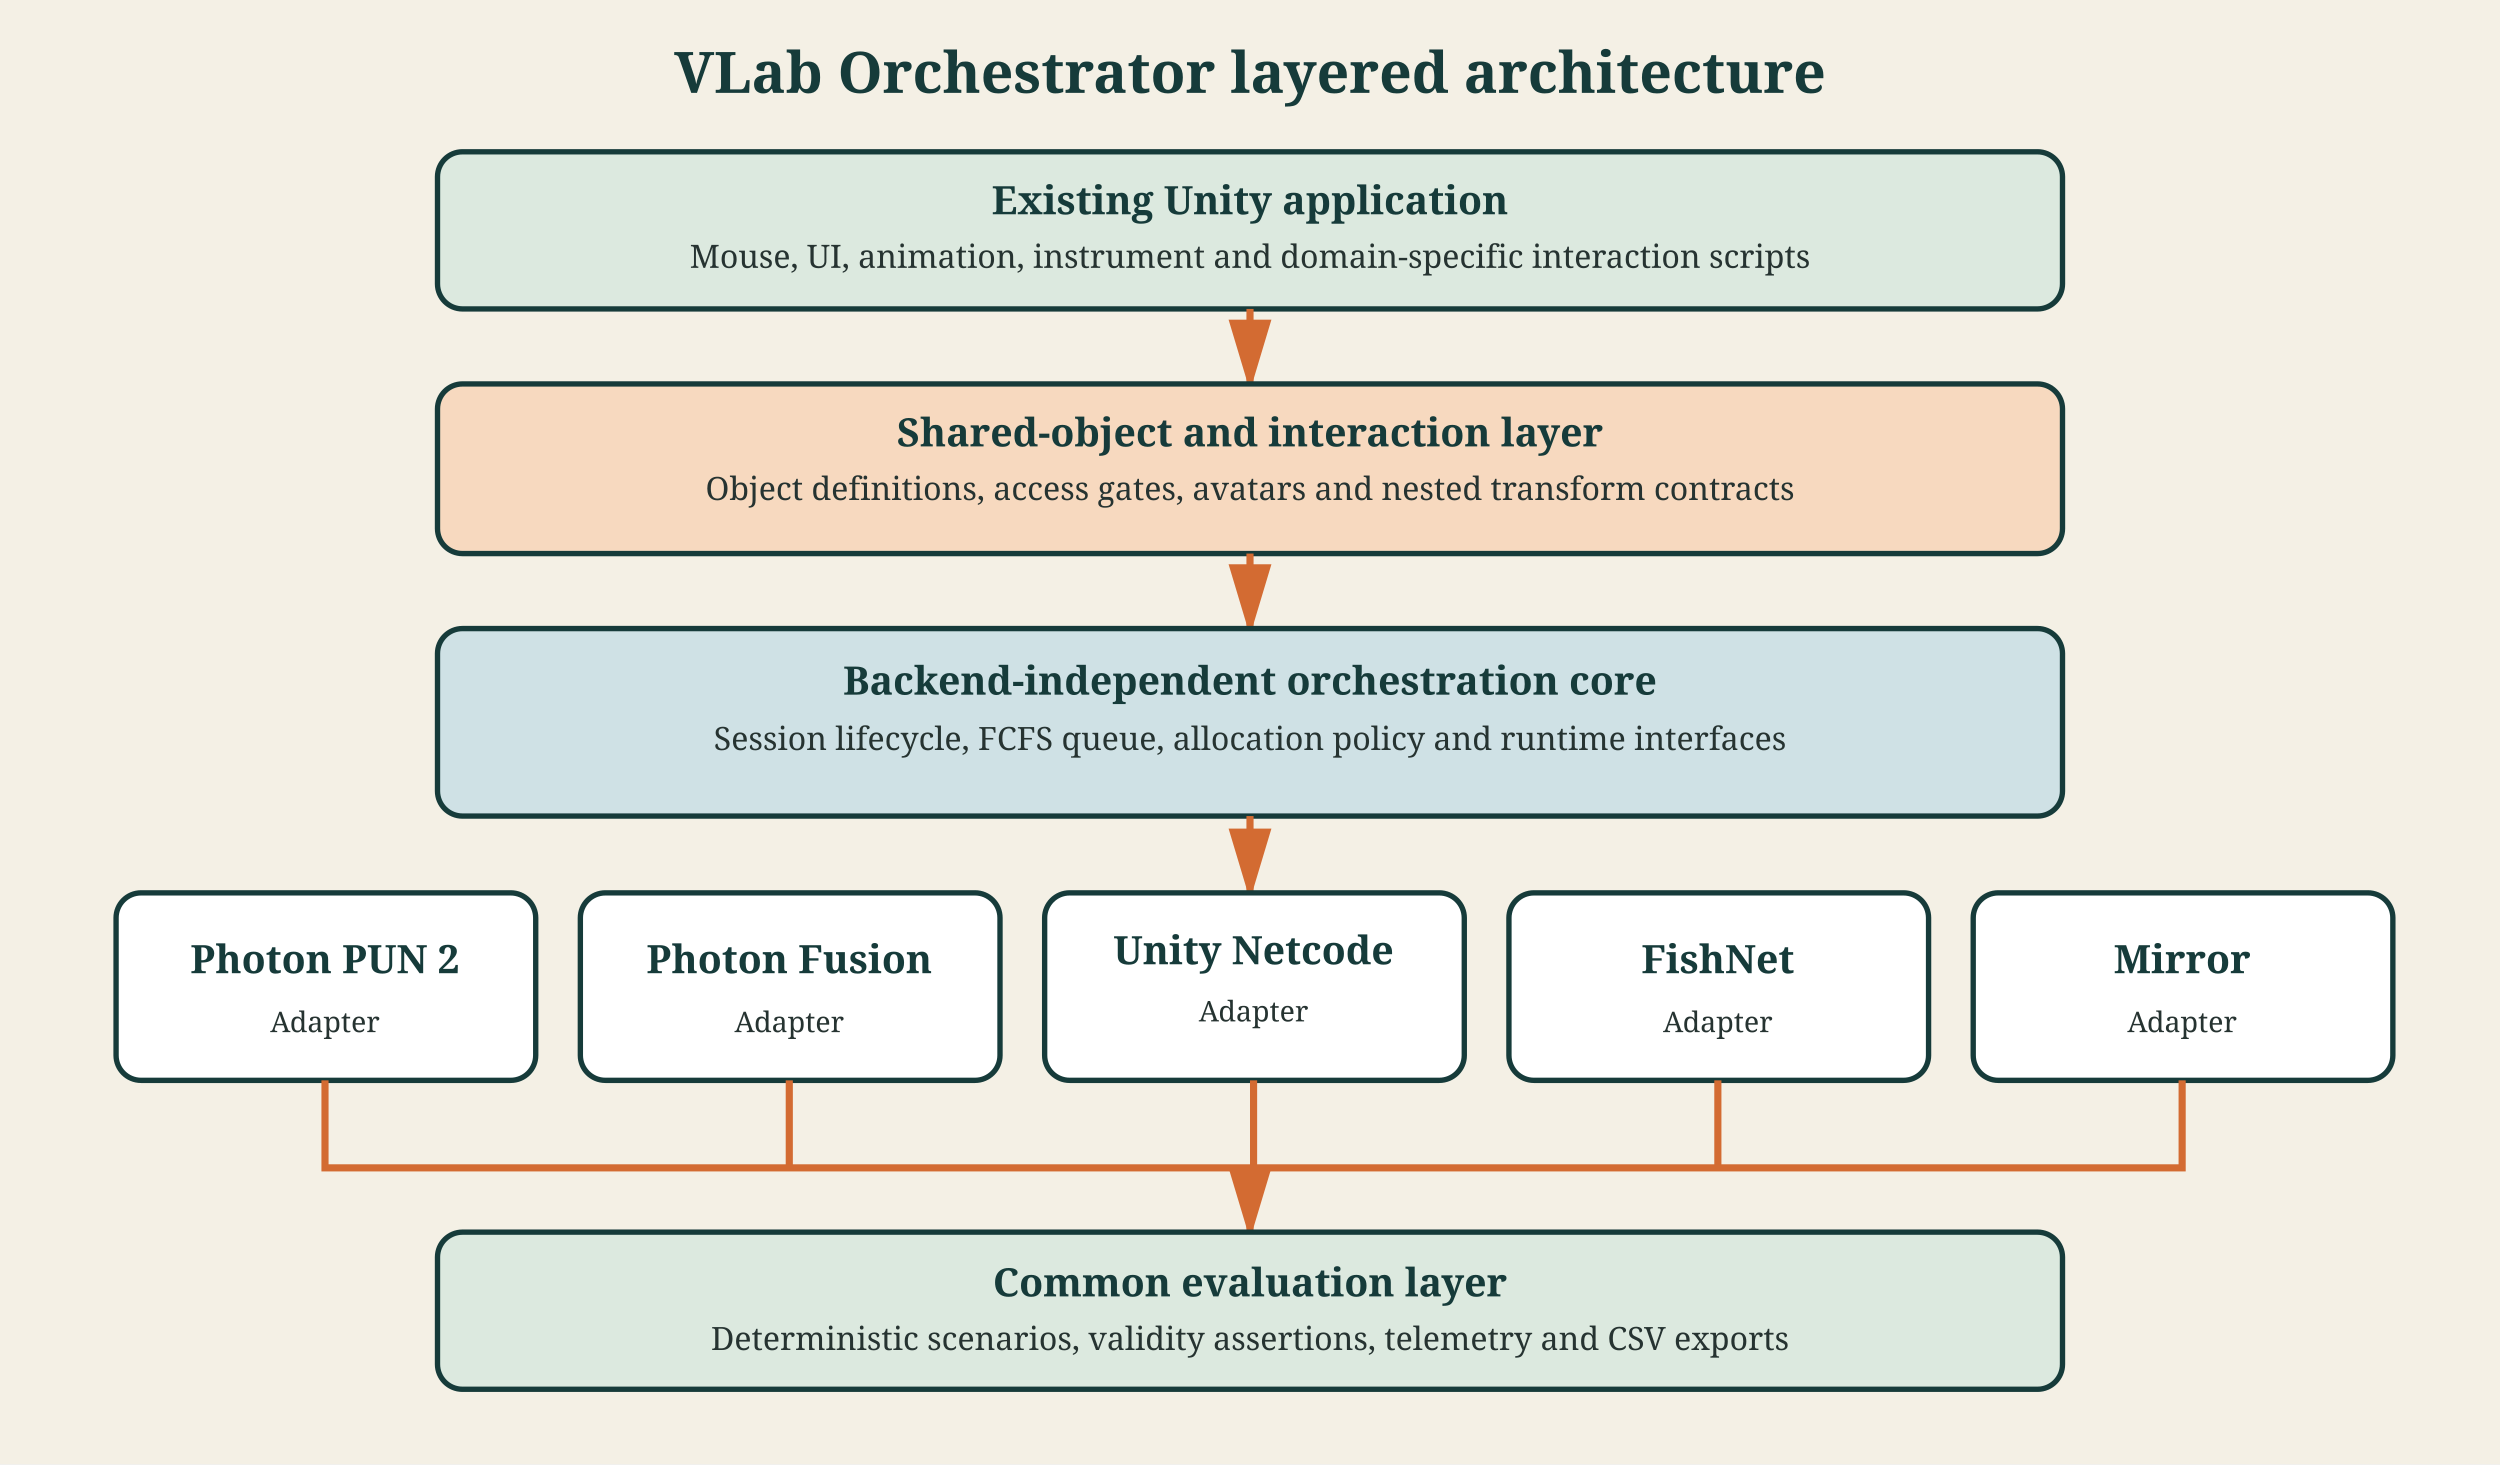
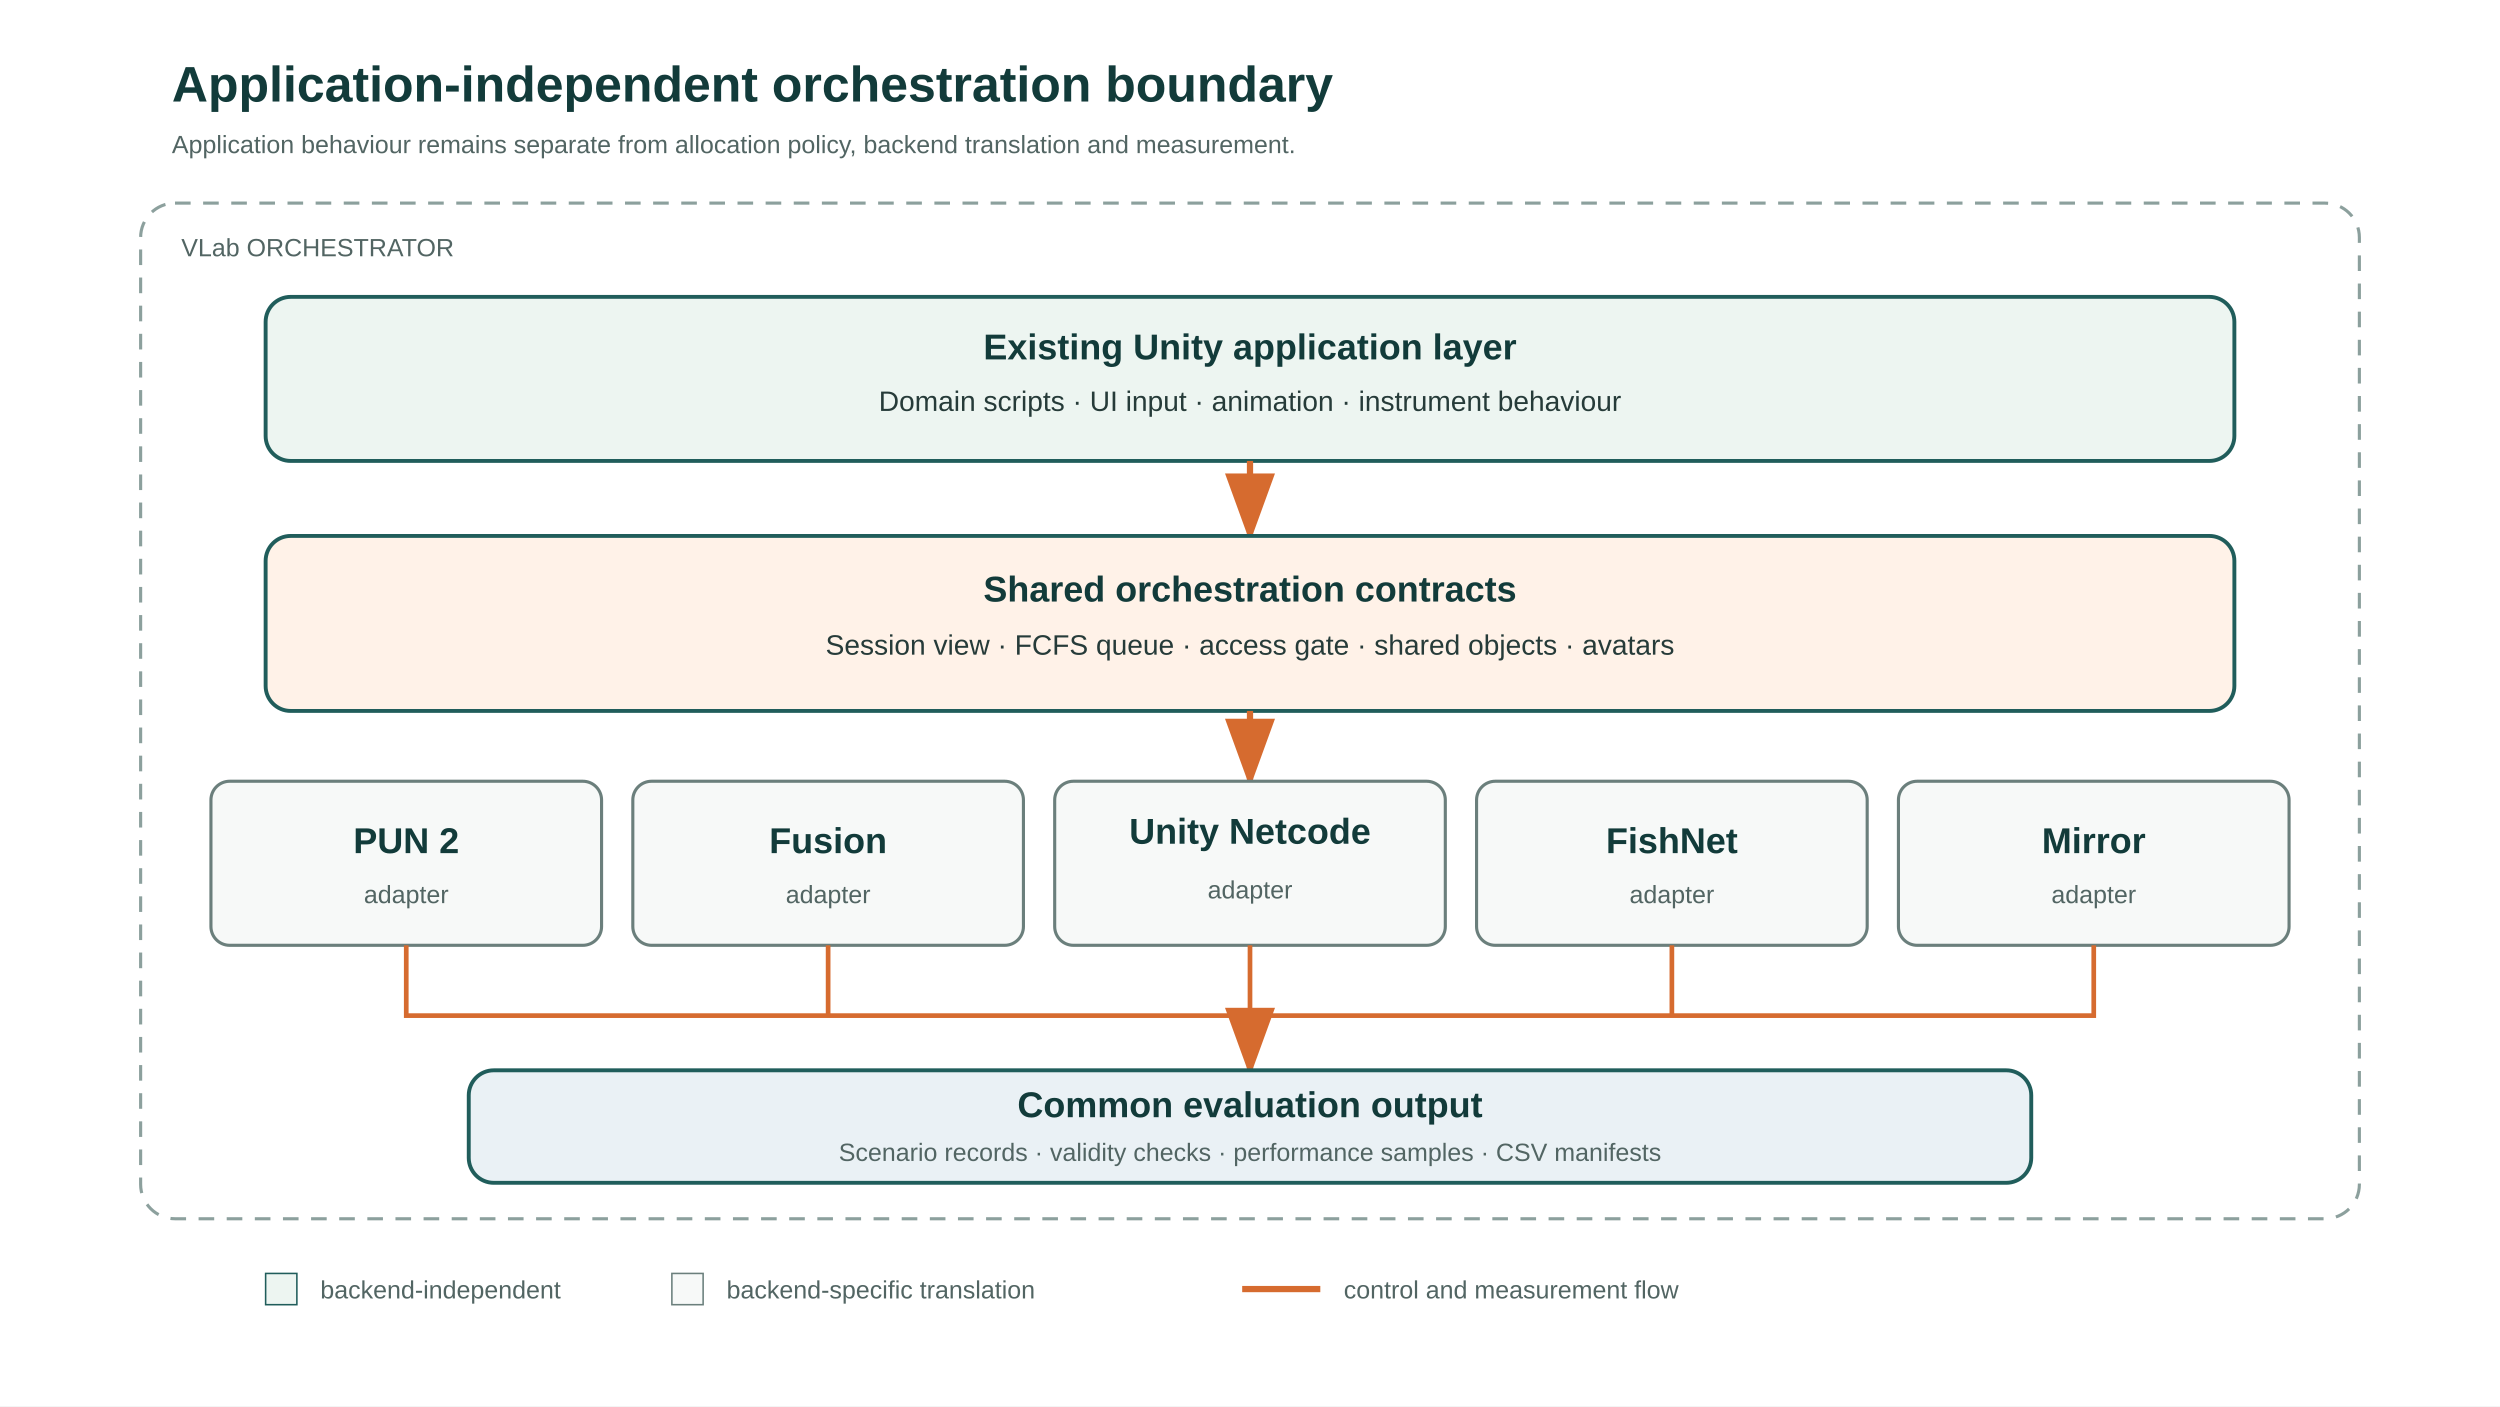
- <svg xmlns="http://www.w3.org/2000/svg" width="1400" height="820" viewBox="0 0 1400 820">
+ <svg xmlns="http://www.w3.org/2000/svg" width="1600" height="900" viewBox="0 0 1600 900">
  <defs>
    <style>
-       .title { font: 700 32px Georgia, serif; fill: #163b3a; }
-       .label { font: 700 22px Georgia, serif; fill: #163b3a; }
-       .body { font: 18px Georgia, serif; fill: #263331; }
-       .small { font: 16px Georgia, serif; fill: #263331; }
-       .box { stroke: #163b3a; stroke-width: 3; rx: 14; }
-       .arrow { stroke: #d36b32; stroke-width: 4; fill: none; marker-end: url(#head); }
+       .h1 { font: 700 32px Arial, sans-serif; fill: #123b3a; }
+       .h2 { font: 700 23px Arial, sans-serif; fill: #123b3a; }
+       .body { font: 18px Arial, sans-serif; fill: #263b39; }
+       .small { font: 16px Arial, sans-serif; fill: #526563; }
+       .layer { stroke: #205d5b; stroke-width: 2.5; rx: 16; }
+       .adapter { stroke: #6b7f7c; stroke-width: 2; rx: 12; }
+       .flow { stroke: #d66b2f; stroke-width: 4; fill: none; marker-end: url(#arrow); }
+       .boundary { stroke: #8ca09d; stroke-width: 2; stroke-dasharray: 10 8; fill: none; rx: 22; }
    </style>
-     <marker id="head" markerWidth="10" markerHeight="10" refX="9" refY="3" orient="auto">
-       <path d="M0,0 L10,3 L0,6 Z" fill="#d36b32" />
+     <marker id="arrow" markerWidth="12" markerHeight="12" refX="10" refY="4" orient="auto">
+       <path d="M0,0 L11,4 L0,8 Z" fill="#d66b2f" />
    </marker>
  </defs>
-   <rect width="1400" height="820" fill="#f4f0e5" />
-   <text x="700" y="52" text-anchor="middle" class="title">VLab Orchestrator layered architecture</text>
-   <rect x="245" y="85" width="910" height="88" class="box" fill="#dce9df" />
-   <text x="700" y="120" text-anchor="middle" class="label">Existing Unity application</text>
-   <text x="700" y="150" text-anchor="middle" class="body">Mouse, UI, animation, instrument and domain-specific interaction scripts</text>
-   <path d="M700 173 L700 215" class="arrow" />
-   <rect x="245" y="215" width="910" height="95" class="box" fill="#f7d9bf" />
-   <text x="700" y="250" text-anchor="middle" class="label">Shared-object and interaction layer</text>
-   <text x="700" y="280" text-anchor="middle" class="body">Object definitions, access gates, avatars and nested transform contracts</text>
-   <path d="M700 310 L700 352" class="arrow" />
-   <rect x="245" y="352" width="910" height="105" class="box" fill="#cfe1e5" />
-   <text x="700" y="389" text-anchor="middle" class="label">Backend-independent orchestration core</text>
-   <text x="700" y="420" text-anchor="middle" class="body">Session lifecycle, FCFS queue, allocation policy and runtime interfaces</text>
-   <path d="M700 457 L700 500" class="arrow" />
-   <rect x="65" y="500" width="235" height="105" class="box" fill="#ffffff" />
-   <rect x="325" y="500" width="235" height="105" class="box" fill="#ffffff" />
-   <rect x="585" y="500" width="235" height="105" class="box" fill="#ffffff" />
-   <rect x="845" y="500" width="235" height="105" class="box" fill="#ffffff" />
-   <rect x="1105" y="500" width="235" height="105" class="box" fill="#ffffff" />
-   <text x="182" y="545" text-anchor="middle" class="label">Photon PUN 2</text>
-   <text x="182" y="578" text-anchor="middle" class="small">Adapter</text>
-   <text x="442" y="545" text-anchor="middle" class="label">Photon Fusion</text>
-   <text x="442" y="578" text-anchor="middle" class="small">Adapter</text>
-   <text x="702" y="540" text-anchor="middle" class="label">Unity Netcode</text>
-   <text x="702" y="572" text-anchor="middle" class="small">Adapter</text>
-   <text x="962" y="545" text-anchor="middle" class="label">FishNet</text>
-   <text x="962" y="578" text-anchor="middle" class="small">Adapter</text>
-   <text x="1222" y="545" text-anchor="middle" class="label">Mirror</text>
-   <text x="1222" y="578" text-anchor="middle" class="small">Adapter</text>
-   <path d="M182 605 L182 654 L700 654" stroke="#d36b32" stroke-width="4" fill="none" />
-   <path d="M442 605 L442 654" stroke="#d36b32" stroke-width="4" fill="none" />
-   <path d="M702 605 L702 654" stroke="#d36b32" stroke-width="4" fill="none" />
-   <path d="M962 605 L962 654" stroke="#d36b32" stroke-width="4" fill="none" />
-   <path d="M1222 605 L1222 654 L700 654" stroke="#d36b32" stroke-width="4" fill="none" />
-   <path d="M700 654 L700 690" class="arrow" />
-   <rect x="245" y="690" width="910" height="88" class="box" fill="#dce9df" />
-   <text x="700" y="726" text-anchor="middle" class="label">Common evaluation layer</text>
-   <text x="700" y="756" text-anchor="middle" class="body">Deterministic scenarios, validity assertions, telemetry and CSV exports</text>
+   <rect width="1600" height="900" fill="#ffffff" />
+   <text x="110" y="65" class="h1">Application-independent orchestration boundary</text>
+   <text x="110" y="98" class="small">Application behaviour remains separate from allocation policy, backend translation and measurement.</text>
+   <rect x="90" y="130" width="1420" height="650" class="boundary" />
+   <text x="116" y="164" class="small">VLab ORCHESTRATOR</text>
+   <rect x="170" y="190" width="1260" height="105" class="layer" fill="#edf5f1" />
+   <text x="800" y="230" text-anchor="middle" class="h2">Existing Unity application layer</text>
+   <text x="800" y="263" text-anchor="middle" class="body">Domain scripts · UI input · animation · instrument behaviour</text>
+   <path d="M800 295 L800 343" class="flow" />
+   <rect x="170" y="343" width="1260" height="112" class="layer" fill="#fff2e8" />
+   <text x="800" y="385" text-anchor="middle" class="h2">Shared orchestration contracts</text>
+   <text x="800" y="419" text-anchor="middle" class="body">Session view · FCFS queue · access gate · shared objects · avatars</text>
+   <path d="M800 455 L800 500" class="flow" />
+   <rect x="135" y="500" width="250" height="105" class="adapter" fill="#f7f9f8" />
+   <rect x="405" y="500" width="250" height="105" class="adapter" fill="#f7f9f8" />
+   <rect x="675" y="500" width="250" height="105" class="adapter" fill="#f7f9f8" />
+   <rect x="945" y="500" width="250" height="105" class="adapter" fill="#f7f9f8" />
+   <rect x="1215" y="500" width="250" height="105" class="adapter" fill="#f7f9f8" />
+   <text x="260" y="546" text-anchor="middle" class="h2">PUN 2</text>
+   <text x="260" y="578" text-anchor="middle" class="small">adapter</text>
+   <text x="530" y="546" text-anchor="middle" class="h2">Fusion</text>
+   <text x="530" y="578" text-anchor="middle" class="small">adapter</text>
+   <text x="800" y="540" text-anchor="middle" class="h2">Unity Netcode</text>
+   <text x="800" y="575" text-anchor="middle" class="small">adapter</text>
+   <text x="1070" y="546" text-anchor="middle" class="h2">FishNet</text>
+   <text x="1070" y="578" text-anchor="middle" class="small">adapter</text>
+   <text x="1340" y="546" text-anchor="middle" class="h2">Mirror</text>
+   <text x="1340" y="578" text-anchor="middle" class="small">adapter</text>
+   <path d="M260 605 L260 650 L800 650" stroke="#d66b2f" stroke-width="3" fill="none" />
+   <path d="M530 605 L530 650" stroke="#d66b2f" stroke-width="3" fill="none" />
+   <path d="M800 605 L800 650" stroke="#d66b2f" stroke-width="3" fill="none" />
+   <path d="M1070 605 L1070 650" stroke="#d66b2f" stroke-width="3" fill="none" />
+   <path d="M1340 605 L1340 650 L800 650" stroke="#d66b2f" stroke-width="3" fill="none" />
+   <path d="M800 650 L800 685" class="flow" />
+   <rect x="300" y="685" width="1000" height="72" class="layer" fill="#eaf1f5" />
+   <text x="800" y="715" text-anchor="middle" class="h2">Common evaluation output</text>
+   <text x="800" y="743" text-anchor="middle" class="small">Scenario records · validity checks · performance samples · CSV manifests</text>
+   <rect x="170" y="815" width="20" height="20" fill="#edf5f1" stroke="#205d5b" />
+   <text x="205" y="831" class="small">backend-independent</text>
+   <rect x="430" y="815" width="20" height="20" fill="#f7f9f8" stroke="#6b7f7c" />
+   <text x="465" y="831" class="small">backend-specific translation</text>
+   <line x1="795" y1="825" x2="845" y2="825" stroke="#d66b2f" stroke-width="4" />
+   <text x="860" y="831" class="small">control and measurement flow</text>
</svg>
